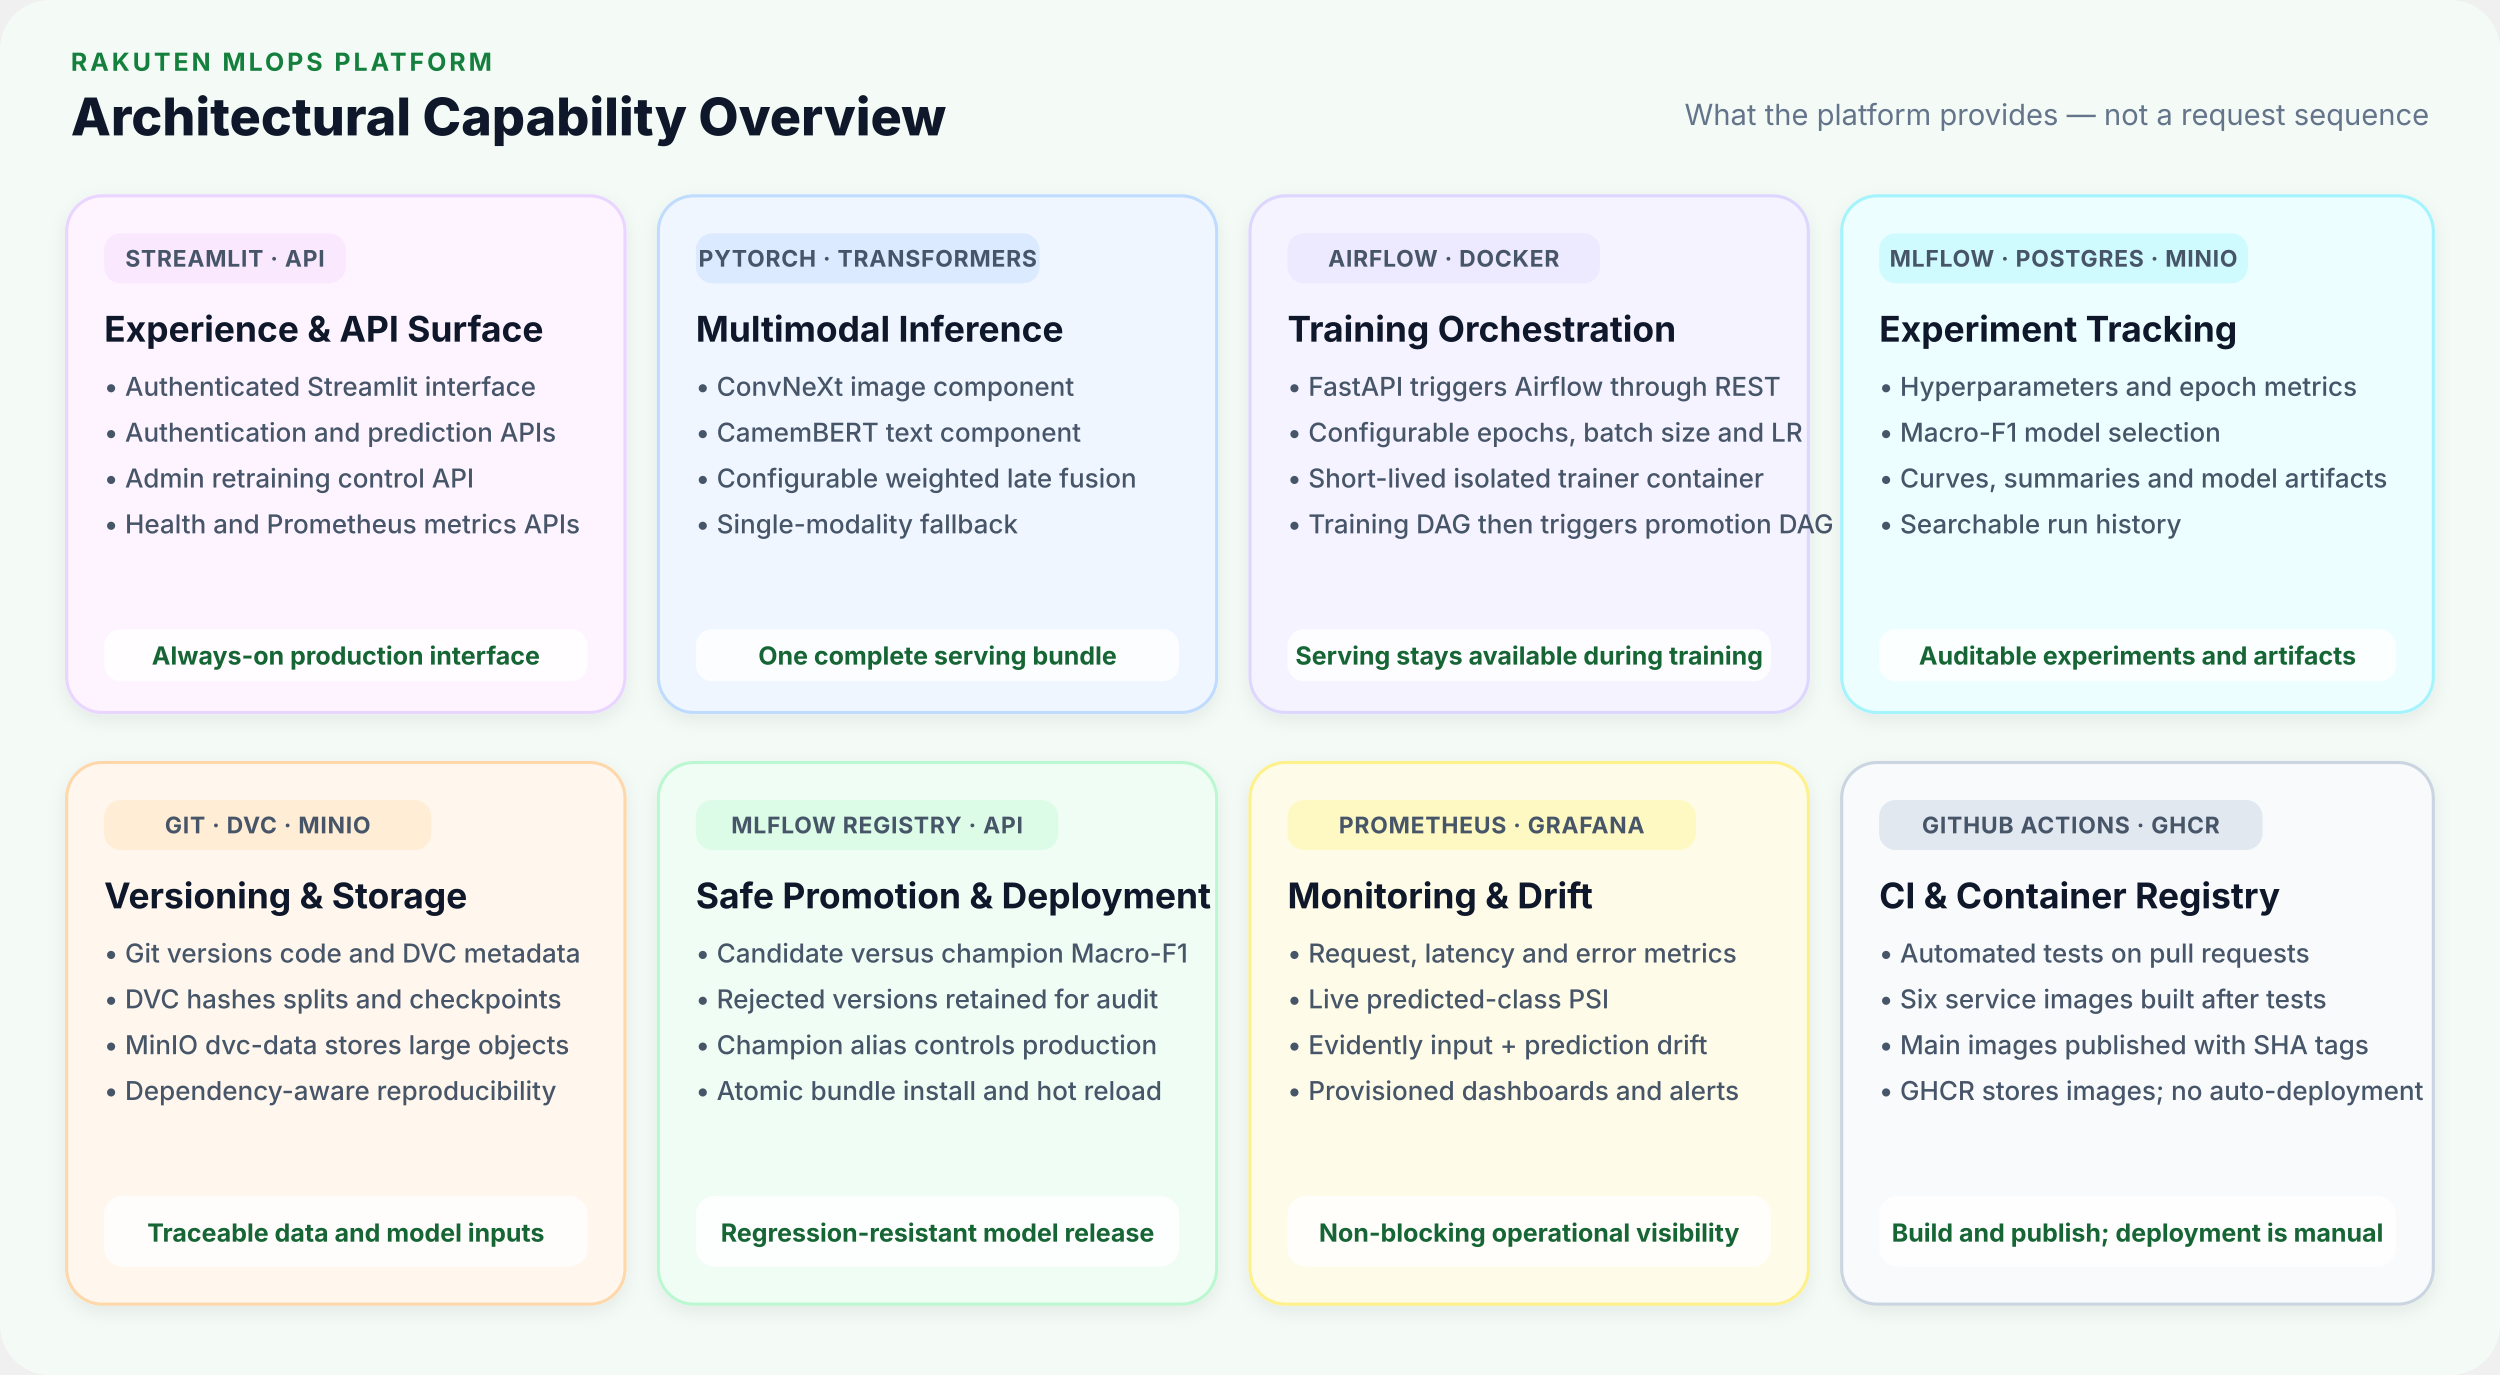
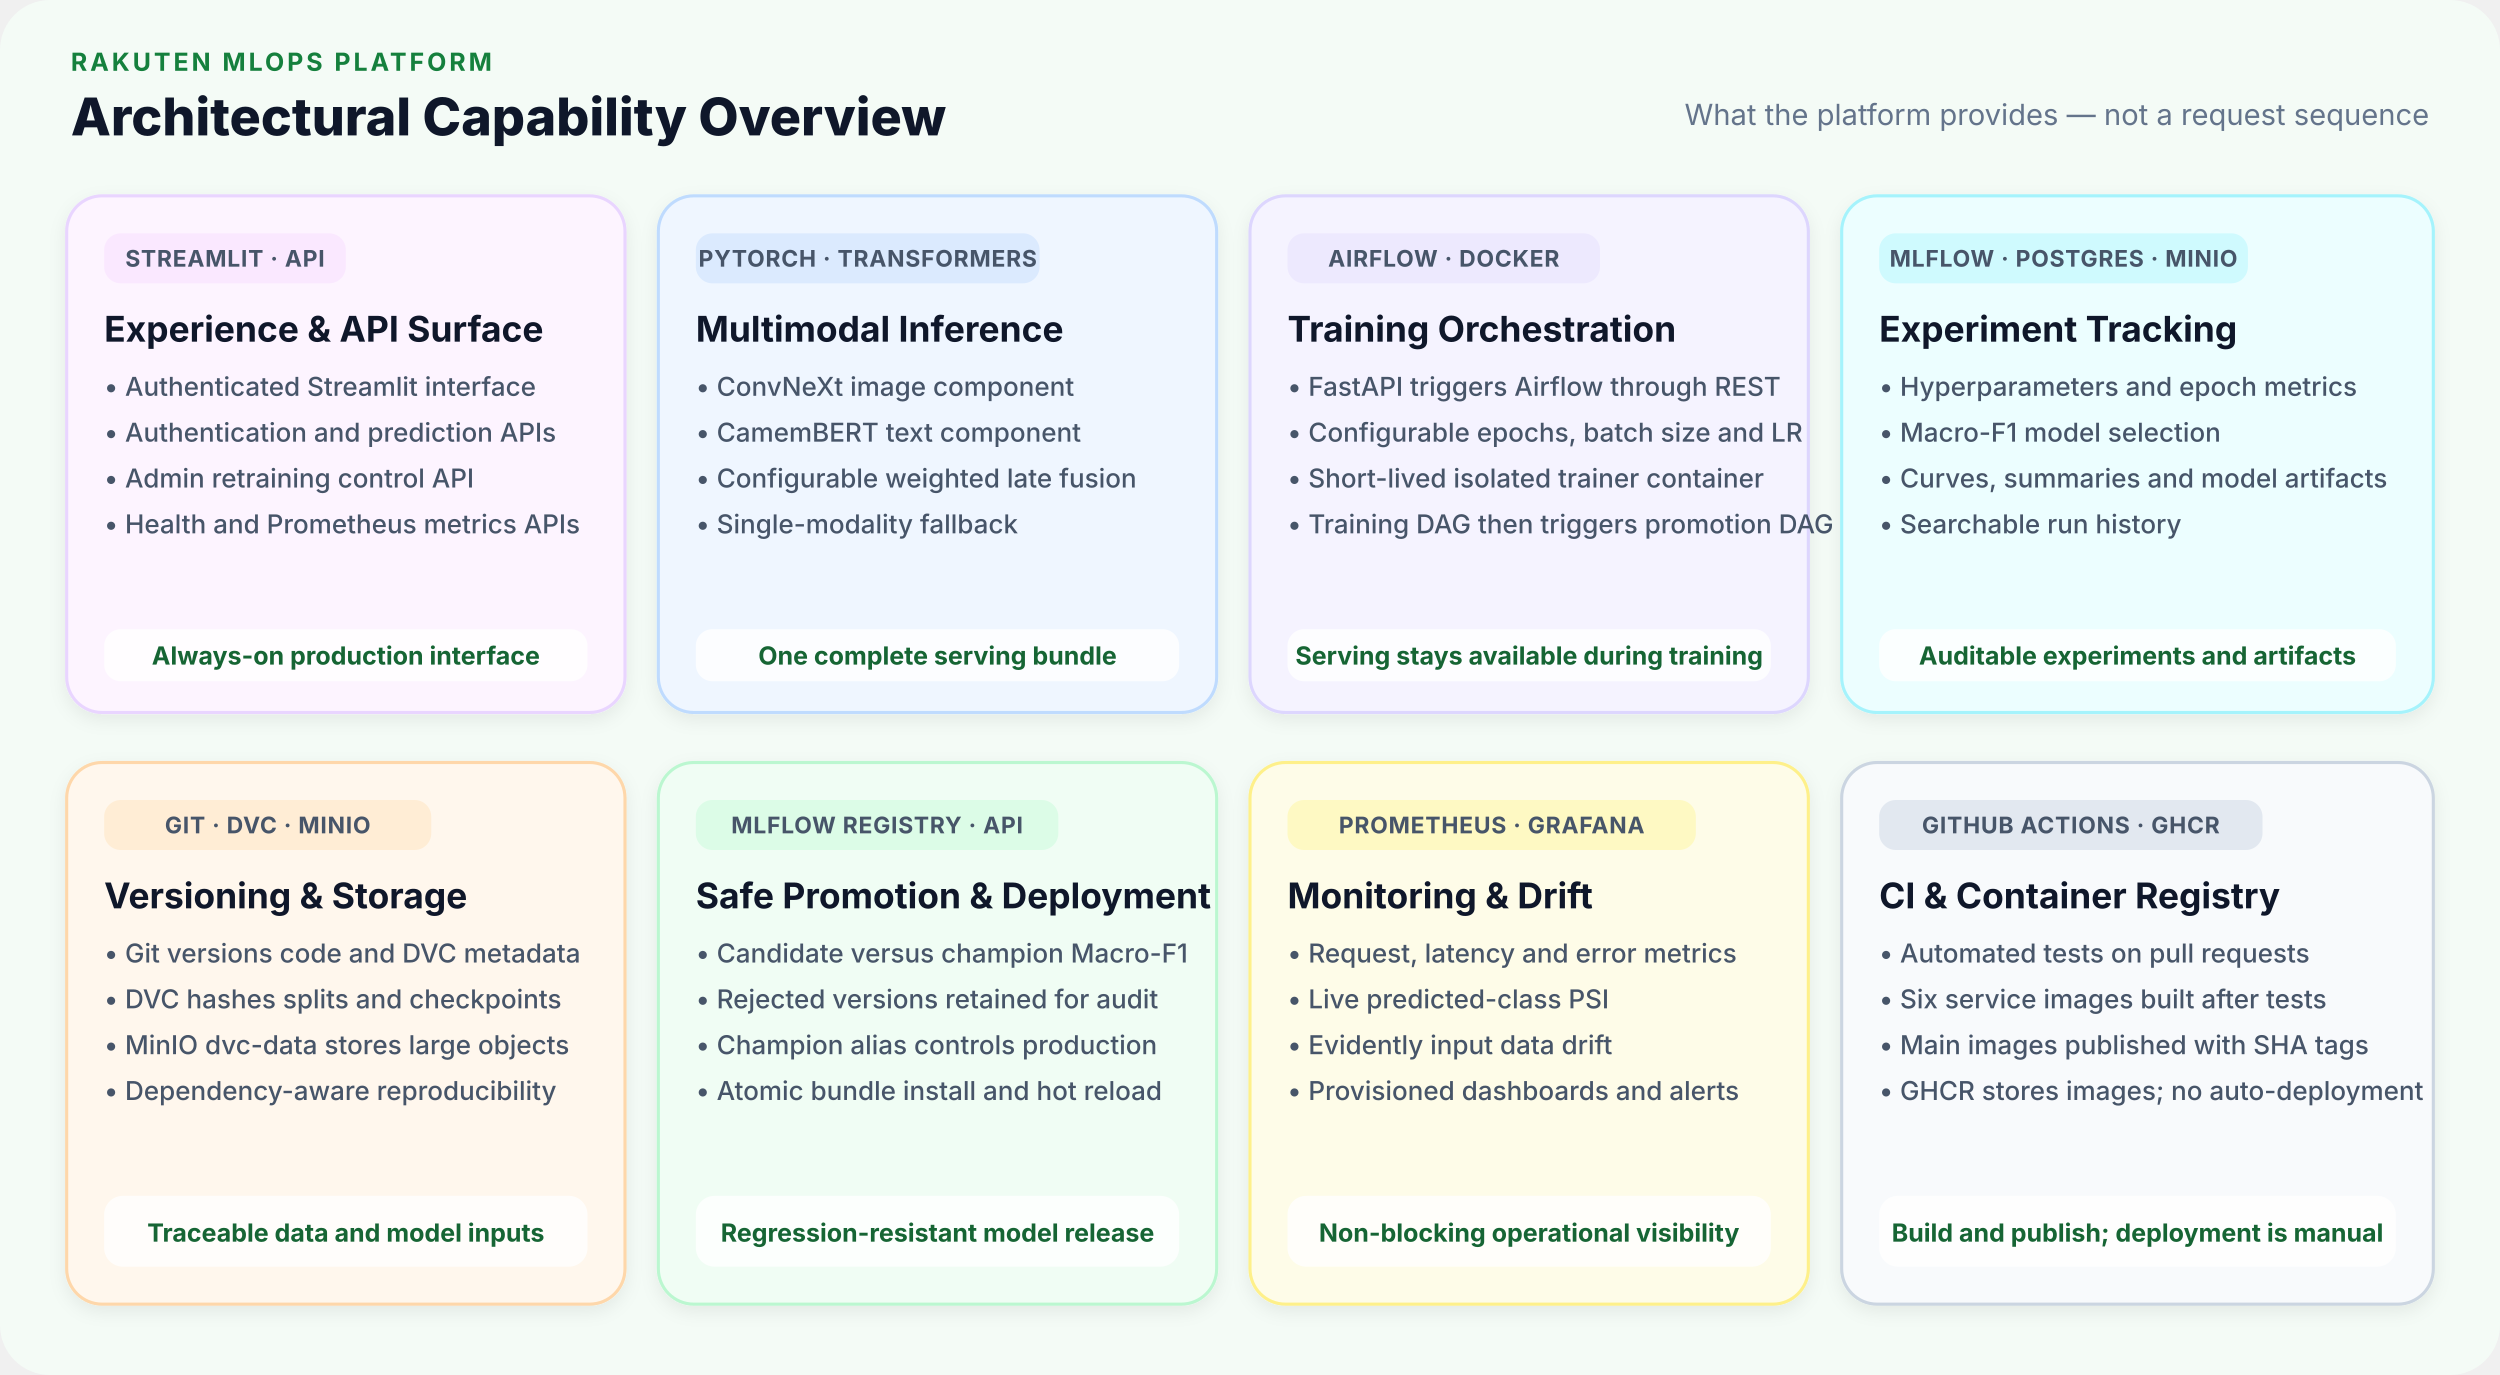
<svg xmlns="http://www.w3.org/2000/svg" width="1200" height="660" viewBox="0 0 1200 660" role="img" aria-labelledby="title description">
  <defs>
    <filter id="shadow" x="-10%" y="-10%" width="120%" height="125%">
      <feDropShadow dx="0" dy="3" stdDeviation="4" flood-color="#0f172a" flood-opacity="0.07" />
    </filter>
    <style>
      .eyebrow { font: 700 12px Inter, Arial, sans-serif; letter-spacing: 1.4px; fill: #15803d; }
      .heading { font: 800 25px Inter, Arial, sans-serif; fill: #0f172a; }
      .subtitle { font: 400 14px Inter, Arial, sans-serif; fill: #64748b; }
      .card-title { font: 750 17px Inter, Arial, sans-serif; fill: #0f172a; }
      .tool { font: 700 11px Inter, Arial, sans-serif; fill: #475569; letter-spacing: .35px; }
      .body { font: 500 12.5px Inter, Arial, sans-serif; fill: #475569; }
      .value { font: 700 12px Inter, Arial, sans-serif; fill: #166534; }
    </style>
  </defs>
  <rect width="1200" height="660" rx="24" fill="#f4fbf6" />
  <text x="34" y="34" class="eyebrow">RAKUTEN MLOPS PLATFORM</text>
  <text x="34" y="65" class="heading">Architectural Capability Overview</text>
  <text x="1166" y="60" text-anchor="end" class="subtitle">What the platform provides — not a request sequence</text>
  <g filter="url(#shadow)">
    <rect x="32" y="94" width="268" height="248" rx="17" fill="#fdf4ff" stroke="#e9d5ff" stroke-width="1.5" />
  </g>
  <rect x="50" y="112" width="116" height="24" rx="8" fill="#fae8ff" />
  <text x="108" y="128" text-anchor="middle" class="tool">STREAMLIT · API</text>
  <text x="50" y="164" class="card-title">Experience &amp; API Surface</text>
  <text x="50" y="190" class="body">
    <tspan x="50" dy="0">• Authenticated Streamlit interface</tspan>
    <tspan x="50" dy="22">• Authentication and prediction APIs</tspan>
    <tspan x="50" dy="22">• Admin retraining control API</tspan>
    <tspan x="50" dy="22">• Health and Prometheus metrics APIs</tspan>
  </text>
  <rect x="50" y="302" width="232" height="25" rx="8" fill="#ffffff" fill-opacity=".8" />
  <text x="166" y="319" text-anchor="middle" class="value">Always-on production interface</text>
  <g filter="url(#shadow)">
    <rect x="316" y="94" width="268" height="248" rx="17" fill="#eff6ff" stroke="#bfdbfe" stroke-width="1.5" />
  </g>
  <rect x="334" y="112" width="165" height="24" rx="8" fill="#dbeafe" />
  <text x="416.5" y="128" text-anchor="middle" class="tool">PYTORCH · TRANSFORMERS</text>
  <text x="334" y="164" class="card-title">Multimodal Inference</text>
  <text x="334" y="190" class="body">
    <tspan x="334" dy="0">• ConvNeXt image component</tspan>
    <tspan x="334" dy="22">• CamemBERT text component</tspan>
    <tspan x="334" dy="22">• Configurable weighted late fusion</tspan>
    <tspan x="334" dy="22">• Single-modality fallback</tspan>
  </text>
  <rect x="334" y="302" width="232" height="25" rx="8" fill="#ffffff" fill-opacity=".8" />
  <text x="450" y="319" text-anchor="middle" class="value">One complete serving bundle</text>
  <g filter="url(#shadow)">
    <rect x="600" y="94" width="268" height="248" rx="17" fill="#f5f3ff" stroke="#ddd6fe" stroke-width="1.5" />
  </g>
  <rect x="618" y="112" width="150" height="24" rx="8" fill="#ede9fe" />
  <text x="693" y="128" text-anchor="middle" class="tool">AIRFLOW · DOCKER</text>
  <text x="618" y="164" class="card-title">Training Orchestration</text>
  <text x="618" y="190" class="body">
    <tspan x="618" dy="0">• FastAPI triggers Airflow through REST</tspan>
    <tspan x="618" dy="22">• Configurable epochs, batch size and LR</tspan>
    <tspan x="618" dy="22">• Short-lived isolated trainer container</tspan>
    <tspan x="618" dy="22">• Training DAG then triggers promotion DAG</tspan>
  </text>
  <rect x="618" y="302" width="232" height="25" rx="8" fill="#ffffff" fill-opacity=".8" />
  <text x="734" y="319" text-anchor="middle" class="value">Serving stays available during training</text>
  <g filter="url(#shadow)">
    <rect x="884" y="94" width="284" height="248" rx="17" fill="#ecfeff" stroke="#a5f3fc" stroke-width="1.5" />
  </g>
  <rect x="902" y="112" width="177" height="24" rx="8" fill="#cffafe" />
  <text x="990.5" y="128" text-anchor="middle" class="tool">MLFLOW · POSTGRES · MINIO</text>
  <text x="902" y="164" class="card-title">Experiment Tracking</text>
  <text x="902" y="190" class="body">
    <tspan x="902" dy="0">• Hyperparameters and epoch metrics</tspan>
    <tspan x="902" dy="22">• Macro-F1 model selection</tspan>
    <tspan x="902" dy="22">• Curves, summaries and model artifacts</tspan>
    <tspan x="902" dy="22">• Searchable run history</tspan>
  </text>
  <rect x="902" y="302" width="248" height="25" rx="8" fill="#ffffff" fill-opacity=".8" />
  <text x="1026" y="319" text-anchor="middle" class="value">Auditable experiments and artifacts</text>
  <g filter="url(#shadow)">
    <rect x="32" y="366" width="268" height="260" rx="17" fill="#fff7ed" stroke="#fed7aa" stroke-width="1.5" />
  </g>
  <rect x="50" y="384" width="157" height="24" rx="8" fill="#ffedd5" />
  <text x="128.5" y="400" text-anchor="middle" class="tool">GIT · DVC · MINIO</text>
  <text x="50" y="436" class="card-title">Versioning &amp; Storage</text>
  <text x="50" y="462" class="body">
    <tspan x="50" dy="0">• Git versions code and DVC metadata</tspan>
    <tspan x="50" dy="22">• DVC hashes splits and checkpoints</tspan>
    <tspan x="50" dy="22">• MinIO dvc-data stores large objects</tspan>
    <tspan x="50" dy="22">• Dependency-aware reproducibility</tspan>
  </text>
  <rect x="50" y="574" width="232" height="34" rx="9" fill="#ffffff" fill-opacity=".8" />
  <text x="166" y="596" text-anchor="middle" class="value">Traceable data and model inputs</text>
  <g filter="url(#shadow)">
    <rect x="316" y="366" width="268" height="260" rx="17" fill="#f0fdf4" stroke="#bbf7d0" stroke-width="1.5" />
  </g>
  <rect x="334" y="384" width="174" height="24" rx="8" fill="#dcfce7" />
  <text x="421" y="400" text-anchor="middle" class="tool">MLFLOW REGISTRY · API</text>
  <text x="334" y="436" class="card-title">Safe Promotion &amp; Deployment</text>
  <text x="334" y="462" class="body">
    <tspan x="334" dy="0">• Candidate versus champion Macro-F1</tspan>
    <tspan x="334" dy="22">• Rejected versions retained for audit</tspan>
    <tspan x="334" dy="22">• Champion alias controls production</tspan>
    <tspan x="334" dy="22">• Atomic bundle install and hot reload</tspan>
  </text>
  <rect x="334" y="574" width="232" height="34" rx="9" fill="#ffffff" fill-opacity=".8" />
  <text x="450" y="596" text-anchor="middle" class="value">Regression-resistant model release</text>
  <g filter="url(#shadow)">
    <rect x="600" y="366" width="268" height="260" rx="17" fill="#fefce8" stroke="#fef08a" stroke-width="1.5" />
  </g>
  <rect x="618" y="384" width="196" height="24" rx="8" fill="#fef9c3" />
  <text x="716" y="400" text-anchor="middle" class="tool">PROMETHEUS · GRAFANA</text>
  <text x="618" y="436" class="card-title">Monitoring &amp; Drift</text>
  <text x="618" y="462" class="body">
    <tspan x="618" dy="0">• Request, latency and error metrics</tspan>
    <tspan x="618" dy="22">• Live predicted-class PSI</tspan>
-     <tspan x="618" dy="22">• Evidently input + prediction drift</tspan>
+     <tspan x="618" dy="22">• Evidently input data drift</tspan>
    <tspan x="618" dy="22">• Provisioned dashboards and alerts</tspan>
  </text>
  <rect x="618" y="574" width="232" height="34" rx="9" fill="#ffffff" fill-opacity=".8" />
  <text x="734" y="596" text-anchor="middle" class="value">Non-blocking operational visibility</text>
  <g filter="url(#shadow)">
    <rect x="884" y="366" width="284" height="260" rx="17" fill="#f8fafc" stroke="#cbd5e1" stroke-width="1.5" />
  </g>
  <rect x="902" y="384" width="184" height="24" rx="8" fill="#e2e8f0" />
  <text x="994" y="400" text-anchor="middle" class="tool">GITHUB ACTIONS · GHCR</text>
  <text x="902" y="436" class="card-title">CI &amp; Container Registry</text>
  <text x="902" y="462" class="body">
    <tspan x="902" dy="0">• Automated tests on pull requests</tspan>
    <tspan x="902" dy="22">• Six service images built after tests</tspan>
    <tspan x="902" dy="22">• Main images published with SHA tags</tspan>
    <tspan x="902" dy="22">• GHCR stores images; no auto-deployment</tspan>
  </text>
  <rect x="902" y="574" width="248" height="34" rx="9" fill="#ffffff" fill-opacity=".8" />
  <text x="1026" y="596" text-anchor="middle" class="value">Build and publish; deployment is manual</text>
</svg>
